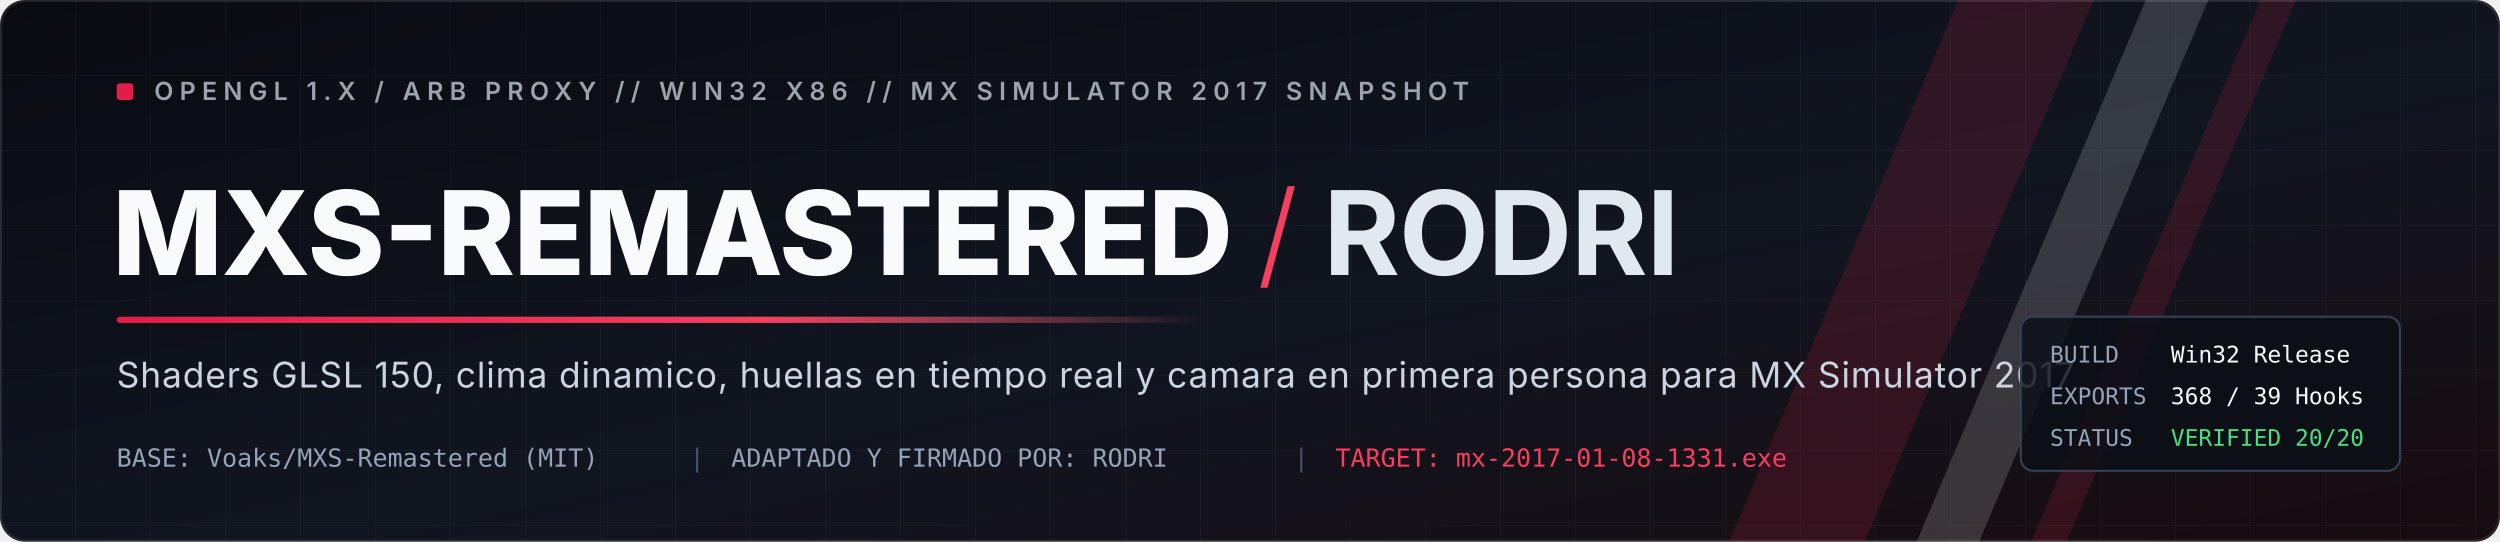
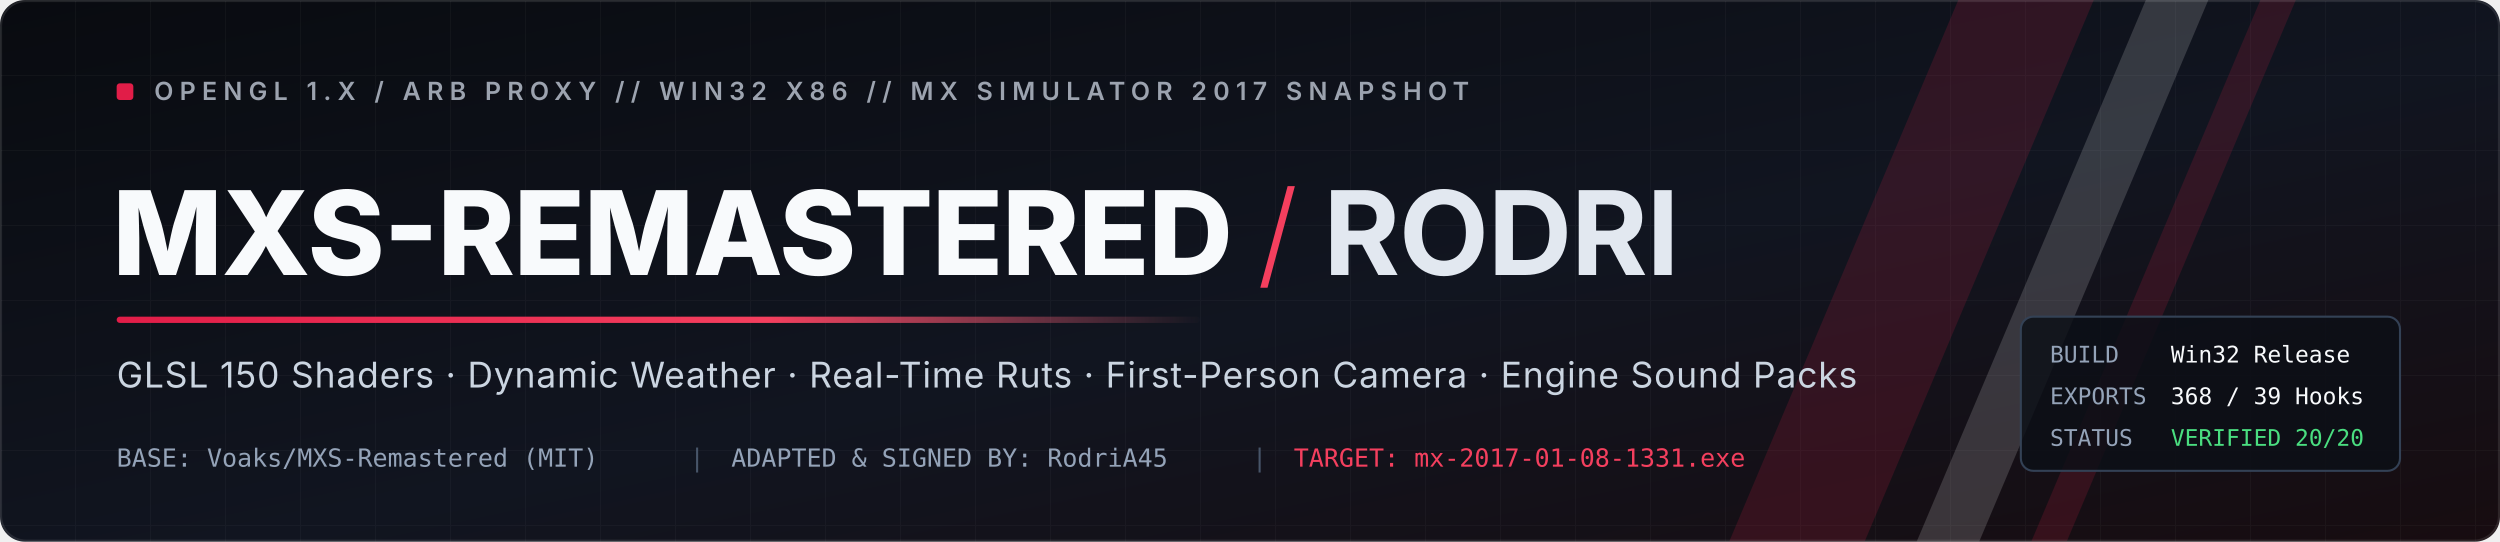
<svg xmlns="http://www.w3.org/2000/svg" viewBox="0 0 1200 260" width="1200" height="260" role="img" aria-label="MXS-Remastered-Rodri 2017 Edition">
  <defs>
    <linearGradient id="bg" x1="0" y1="0" x2="1" y2="1">
      <stop offset="0%" stop-color="#090b10" />
      <stop offset="55%" stop-color="#111520" />
      <stop offset="100%" stop-color="#170c10" />
    </linearGradient>
    <linearGradient id="accent" x1="0" y1="0" x2="1" y2="0">
      <stop offset="0%" stop-color="#e11d48" />
      <stop offset="60%" stop-color="#f43f5e" />
      <stop offset="100%" stop-color="#fb7185" stop-opacity="0" />
    </linearGradient>
    <linearGradient id="sweep" x1="0" y1="0" x2="1" y2="0">
      <stop offset="0%" stop-color="#e11d48" stop-opacity="0" />
      <stop offset="50%" stop-color="#f43f5e" stop-opacity="0.35" />
      <stop offset="100%" stop-color="#e11d48" stop-opacity="0" />
    </linearGradient>
    <pattern id="grid" width="36" height="36" patternUnits="userSpaceOnUse">
      <path d="M 36 0 L 0 0 0 36" fill="none" stroke="#ffffff" stroke-opacity="0.035" stroke-width="1" />
    </pattern>
    <clipPath id="frameClip">
      <rect x="0" y="0" width="1200" height="260" rx="12" />
    </clipPath>
  </defs>
  <g clip-path="url(#frameClip)">
    <rect width="1200" height="260" fill="url(#bg)" />
    <rect width="1200" height="260" fill="url(#grid)" />
    <rect x="-400" y="0" width="360" height="260" fill="url(#sweep)">
      <animate attributeName="x" from="-400" to="1300" dur="6s" repeatCount="indefinite" />
    </rect>
    <g opacity="0.16">
      <polygon points="940,0 1005,0 895,260 830,260" fill="#e11d48" />
      <polygon points="1030,0 1060,0 950,260 920,260" fill="#ffffff" />
      <polygon points="1085,0 1102,0 992,260 975,260" fill="#e11d48" />
    </g>
    <g transform="translate(56, 52)">
      <rect x="0" y="-12" width="8" height="8" rx="1.5" fill="#e11d48">
        <animate attributeName="opacity" values="1;0.3;1" dur="2.2s" repeatCount="indefinite" />
      </rect>
      <text x="18" y="-4" fill="#9ca3af" font-family="Segoe UI, Inter, -apple-system, Helvetica, Arial, sans-serif" font-size="12" font-weight="600" letter-spacing="3">
        OPENGL 1.X / ARB PROXY  //  WIN32 X86  //  MX SIMULATOR 2017 SNAPSHOT
      </text>
    </g>
    <text x="54" y="132" fill="#f8fafc" font-family="Segoe UI, Inter, -apple-system, Helvetica, Arial, sans-serif" font-size="56" font-weight="800" letter-spacing="-0.5">
      MXS-REMASTERED
      <tspan fill="#f43f5e" font-weight="300"> / </tspan>
      <tspan fill="#e2e8f0" font-weight="700">RODRI</tspan>
    </text>
    <rect x="56" y="152" width="520" height="3" rx="1.5" fill="url(#accent)" />
    <text x="56" y="186" fill="#cbd5e1" font-family="Segoe UI, Inter, -apple-system, Helvetica, Arial, sans-serif" font-size="17" font-weight="400" letter-spacing="0.4">
-       Shaders GLSL 150, clima dinamico, huellas en tiempo real y camara en primera persona para MX Simulator 2017
+       GLSL 150 Shaders  ·  Dynamic Weather  ·  Real-Time Ruts  ·  First-Person Camera  ·  Engine Sound Packs
    </text>
    <g transform="translate(56, 224)" font-family="Consolas, SFMono-Regular, Menlo, monospace" font-size="12" fill="#94a3b8">
      <text x="0" y="0">BASE: Voaks/MXS-Remastered (MIT)</text>
      <text x="275" y="0" fill="#475569">|</text>
-       <text x="295" y="0">ADAPTADO Y FIRMADO POR: RODRI</text>
-       <text x="565" y="0" fill="#475569">|</text>
-       <text x="585" y="0" fill="#f43f5e">TARGET: mx-2017-01-08-1331.exe</text>
+       <text x="295" y="0">ADAPTED &amp; SIGNED BY: RodriA45</text>
+       <text x="545" y="0" fill="#475569">|</text>
+       <text x="565" y="0" fill="#f43f5e">TARGET: mx-2017-01-08-1331.exe</text>
    </g>
    <g transform="translate(970, 152)" font-family="Consolas, SFMono-Regular, Menlo, monospace" font-size="11" fill="#cbd5e1">
      <rect x="0" y="0" width="182" height="74" rx="6" fill="#0b0f17" fill-opacity="0.82" stroke="#334155" stroke-width="1" />
      <text x="14" y="22" fill="#94a3b8">BUILD</text>
      <text x="72" y="22" fill="#f8fafc">Win32 Release</text>
      <text x="14" y="42" fill="#94a3b8">EXPORTS</text>
      <text x="72" y="42" fill="#f8fafc">368 / 39 Hooks</text>
      <text x="14" y="62" fill="#94a3b8">STATUS</text>
      <text x="72" y="62" fill="#4ade80">VERIFIED 20/20</text>
    </g>
    <rect x="0.5" y="0.5" width="1199" height="259" rx="12" fill="none" stroke="#ffffff" stroke-opacity="0.1" stroke-width="1" />
  </g>
</svg>
